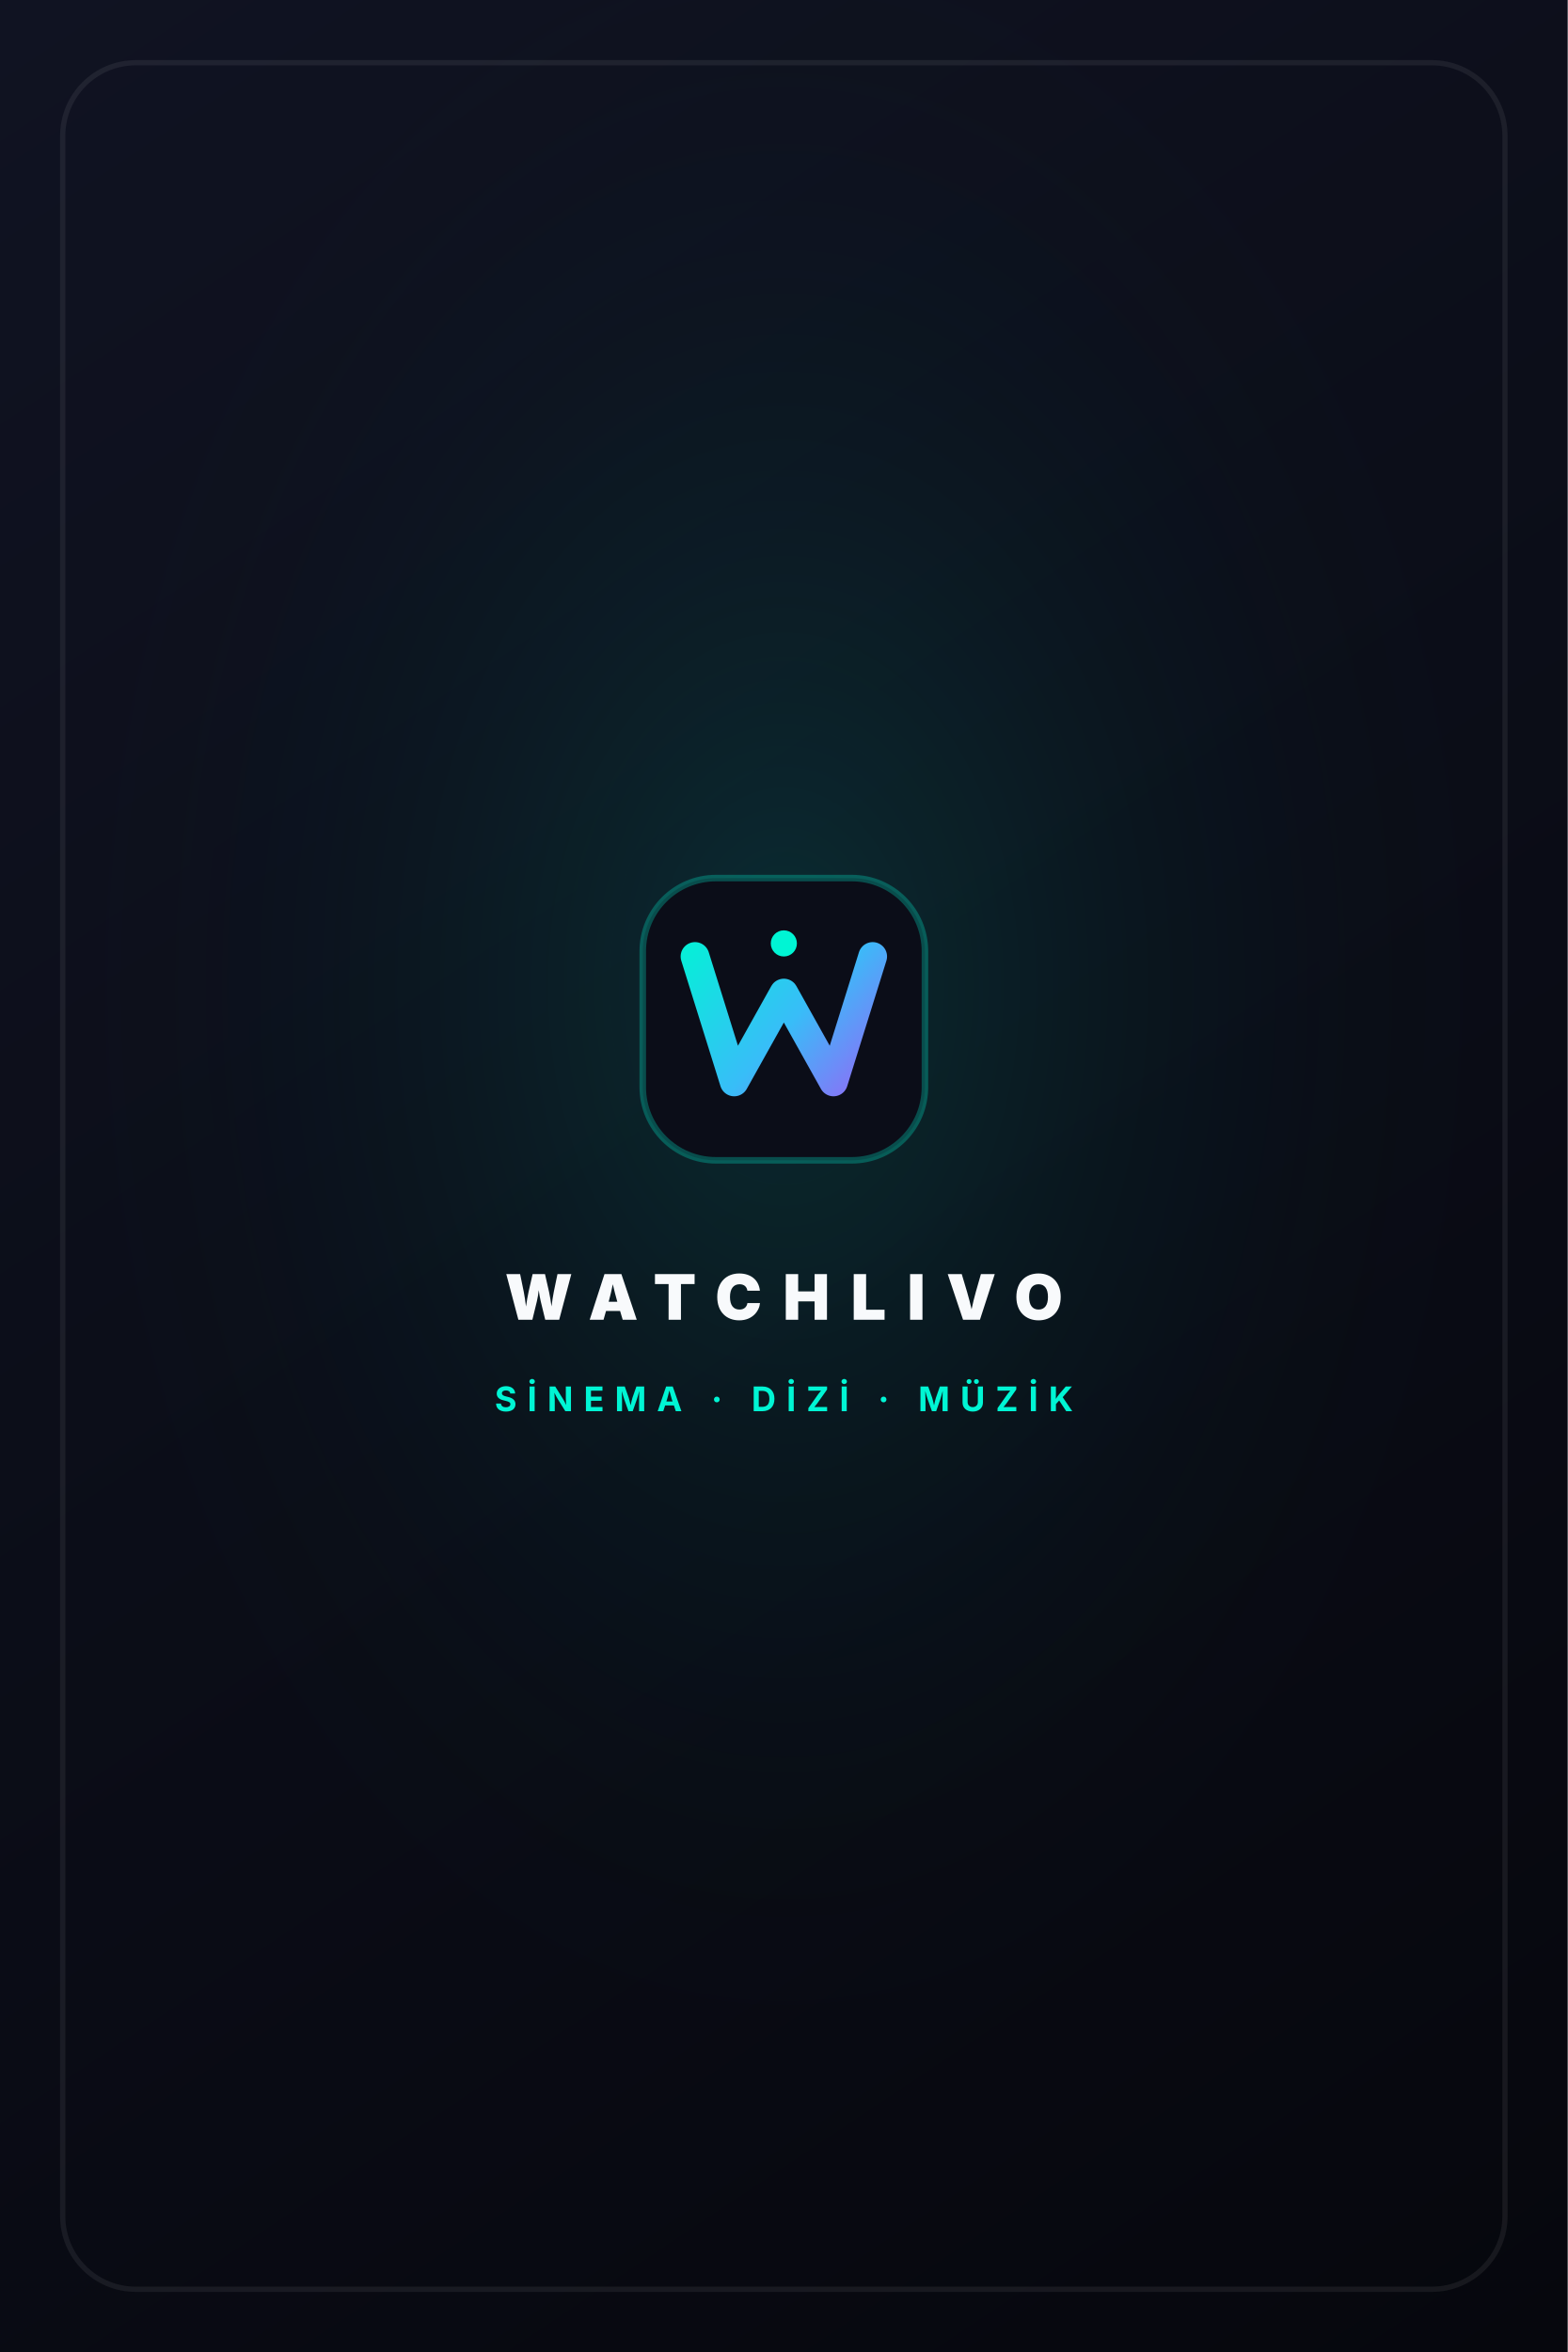
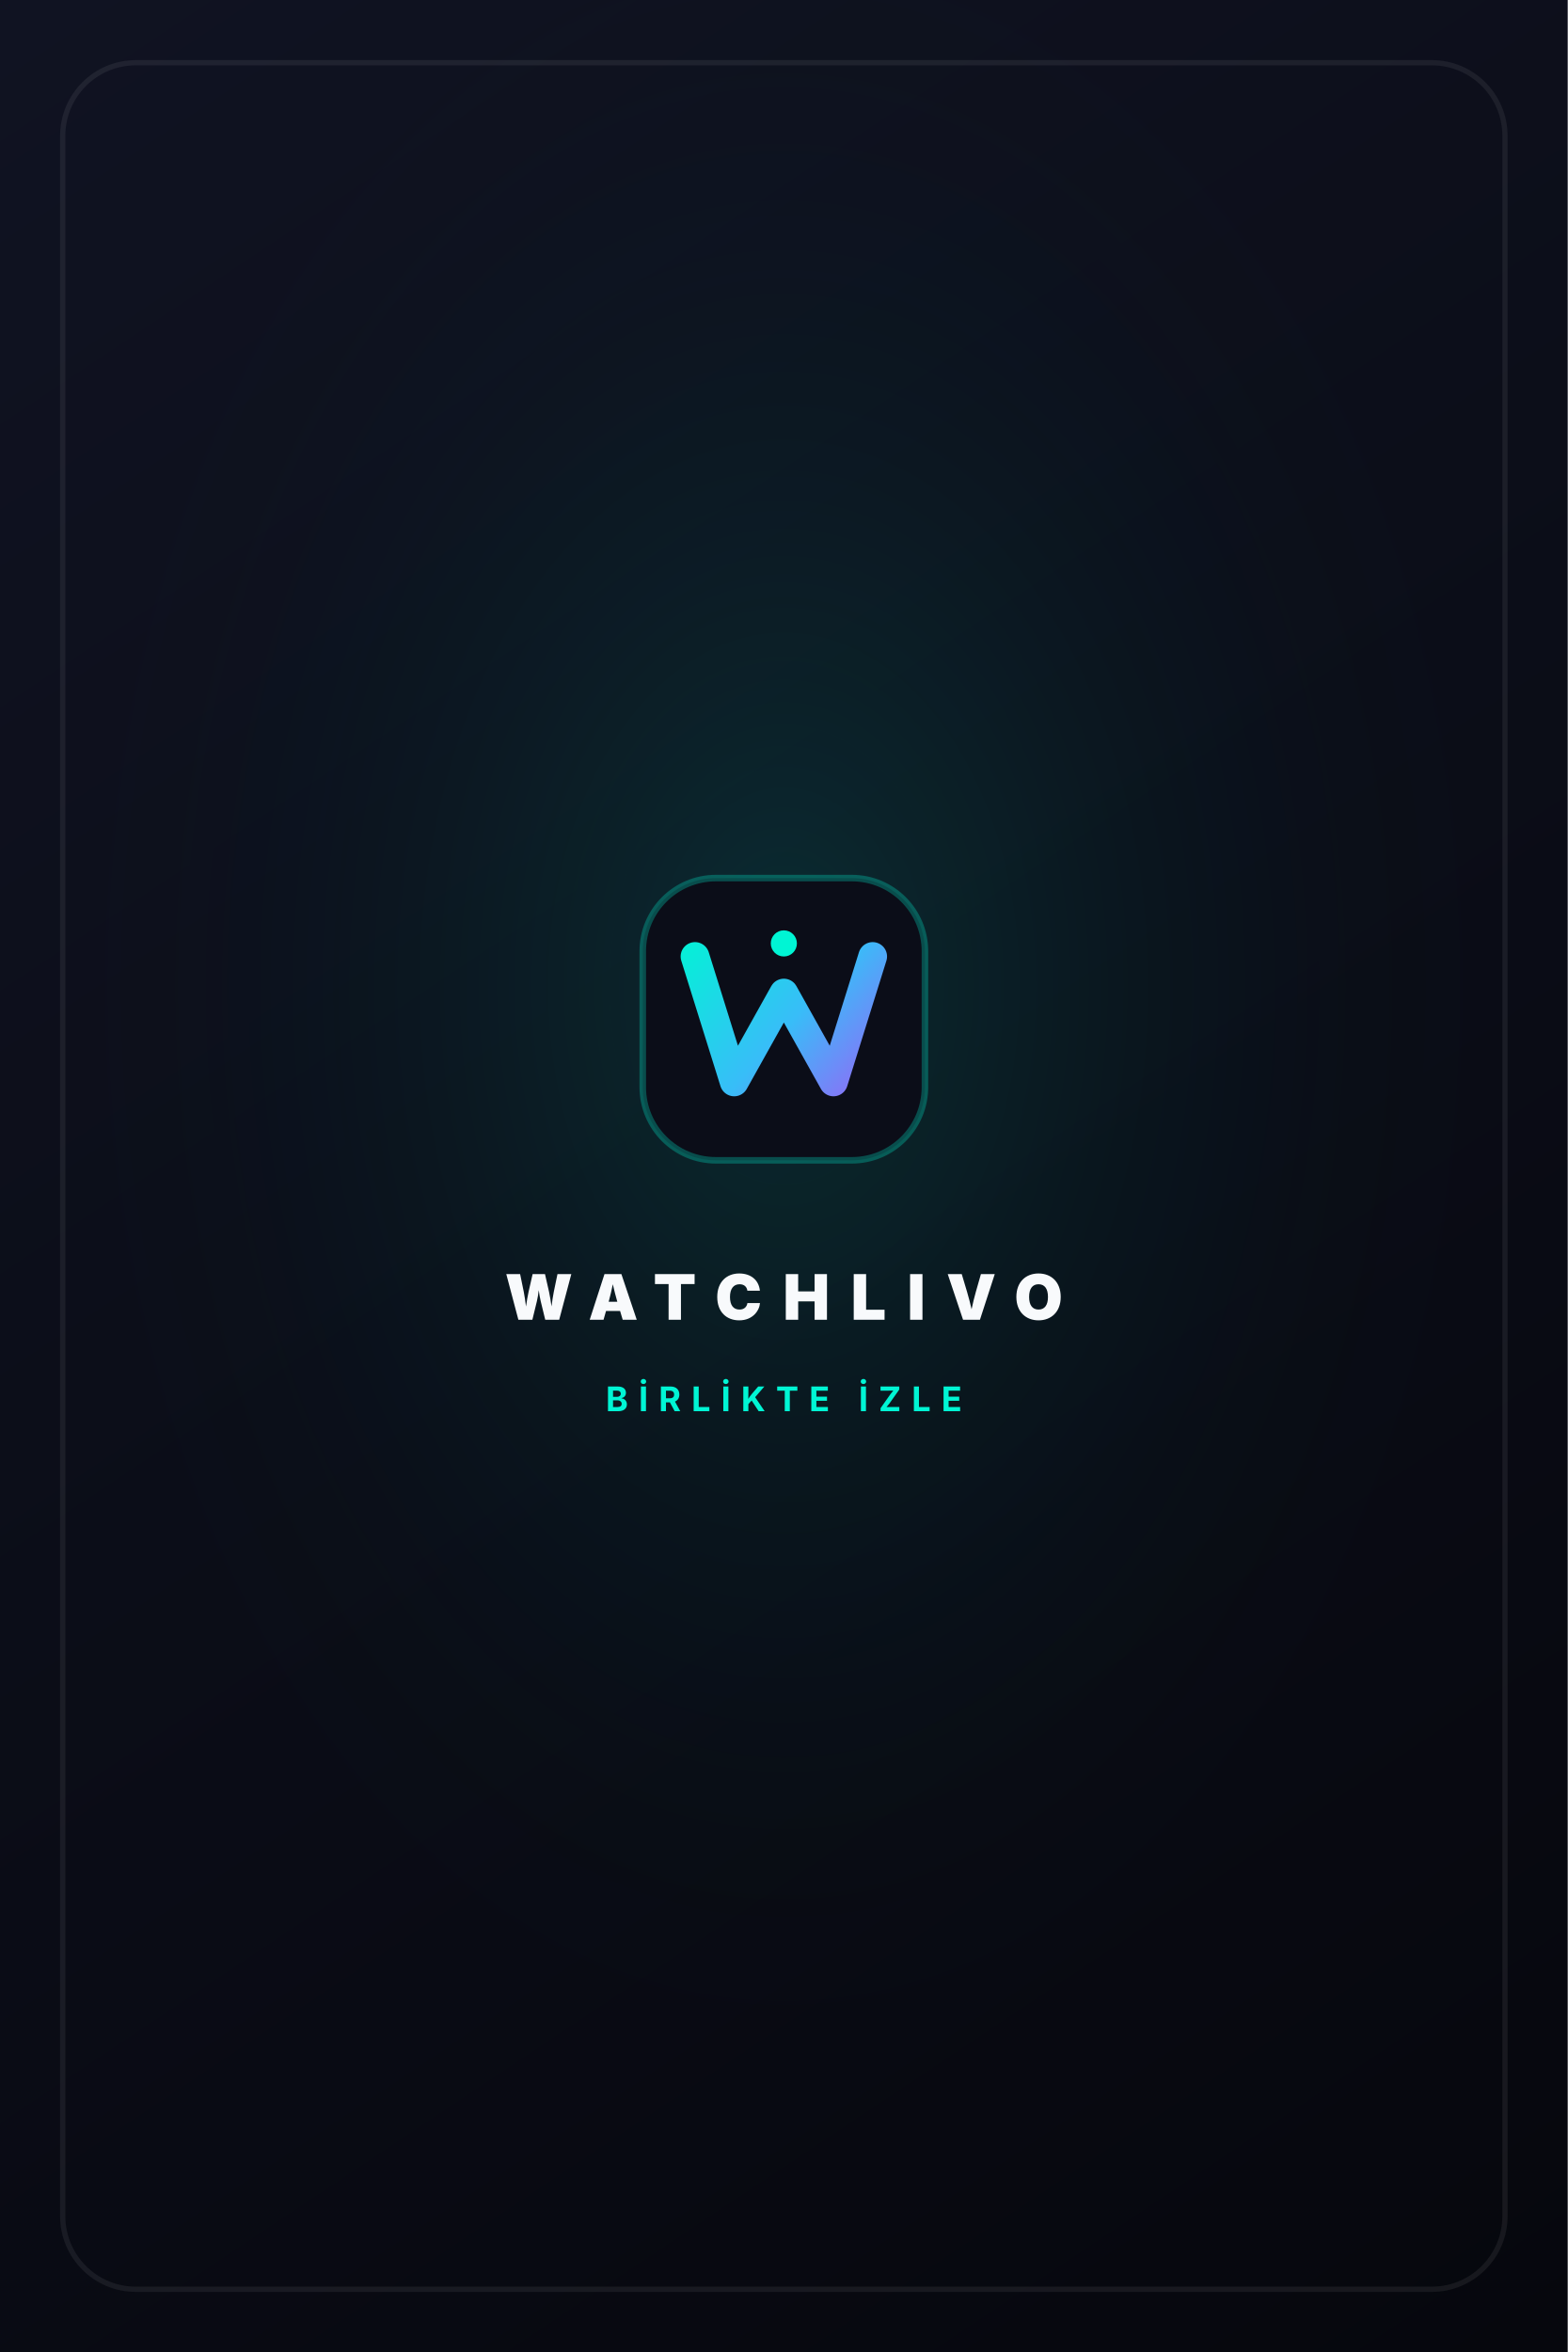
<svg xmlns="http://www.w3.org/2000/svg" viewBox="0 0 600 900" width="600" height="900" fill="none">
  <defs>
    <linearGradient id="pBg" x1="0" y1="0" x2="600" y2="900" gradientUnits="userSpaceOnUse">
      <stop offset="0%" stop-color="#101322" />
      <stop offset="100%" stop-color="#06070d" />
    </linearGradient>
    <radialGradient id="pGlow" cx="50%" cy="42%" r="48%">
      <stop offset="0%" stop-color="#00f5d4" stop-opacity="0.14" />
      <stop offset="100%" stop-color="#06070d" stop-opacity="0" />
    </radialGradient>
    <linearGradient id="pAcc" x1="20" y1="26" x2="100" y2="96" gradientUnits="userSpaceOnUse">
      <stop offset="0%" stop-color="#00f5d4" />
      <stop offset="52%" stop-color="#38bdf8" />
      <stop offset="100%" stop-color="#a855f7" />
    </linearGradient>
  </defs>
  <rect width="600" height="900" fill="url(#pBg)" />
  <rect width="600" height="900" fill="url(#pGlow)" />
  <rect x="24" y="24" width="552" height="852" rx="28" stroke="#ffffff" stroke-opacity="0.07" stroke-width="2" />
  <g transform="translate(240, 330)">
    <rect x="6" y="6" width="108" height="108" rx="28" fill="#0b0d18" stroke="#00f5d4" stroke-opacity="0.28" stroke-width="2.5" />
    <path d="M26 36L41 84L60 50L79 84L94 36" stroke="url(#pAcc)" stroke-width="11" stroke-linecap="round" stroke-linejoin="round" />
    <circle cx="60" cy="31" r="5" fill="#00f5d4" />
  </g>
  <text x="300" y="505" text-anchor="middle" fill="#f8fafc" font-family="system-ui, -apple-system, sans-serif" font-size="24" font-weight="900" letter-spacing="8">WATCHLIVO</text>
-   <text x="300" y="540" text-anchor="middle" fill="#00f5d4" font-family="system-ui, -apple-system, sans-serif" font-size="13" font-weight="700" letter-spacing="4">SİNEMA · DİZİ · MÜZİK</text>
+   <text x="300" y="540" text-anchor="middle" fill="#00f5d4" font-family="system-ui, -apple-system, sans-serif" font-size="13" font-weight="700" letter-spacing="4">BİRLİKTE İZLE</text>
</svg>
